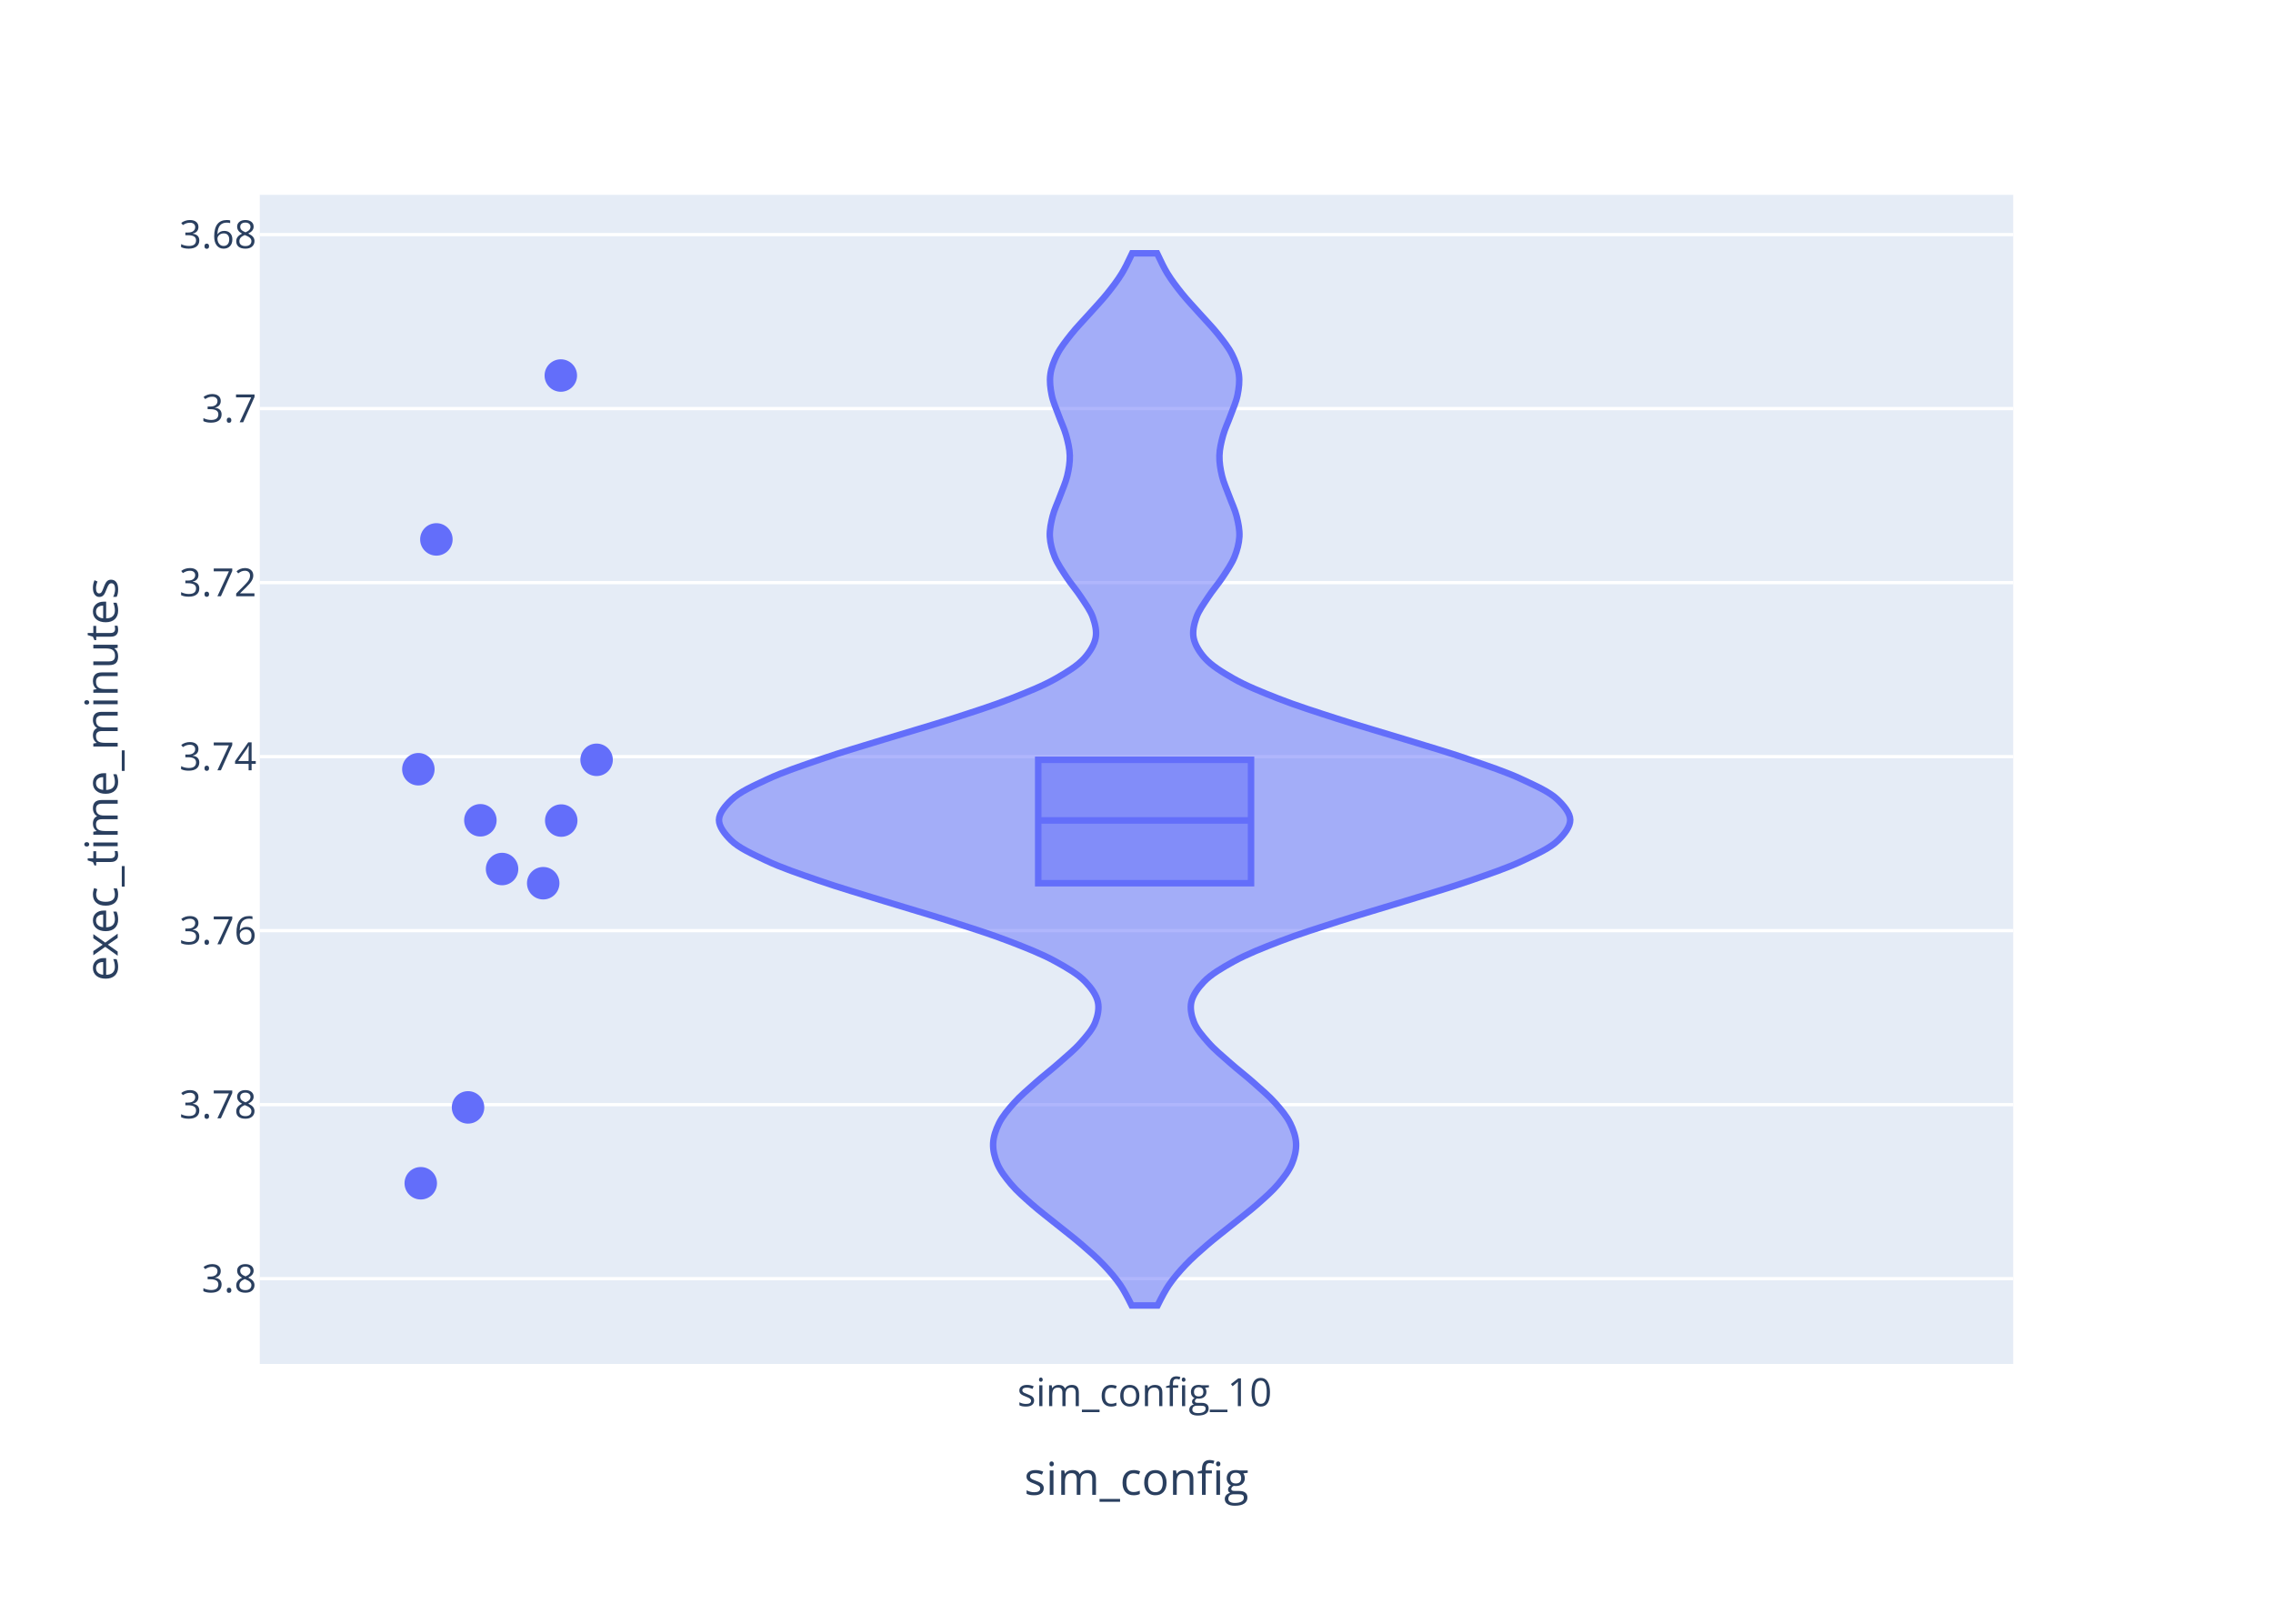
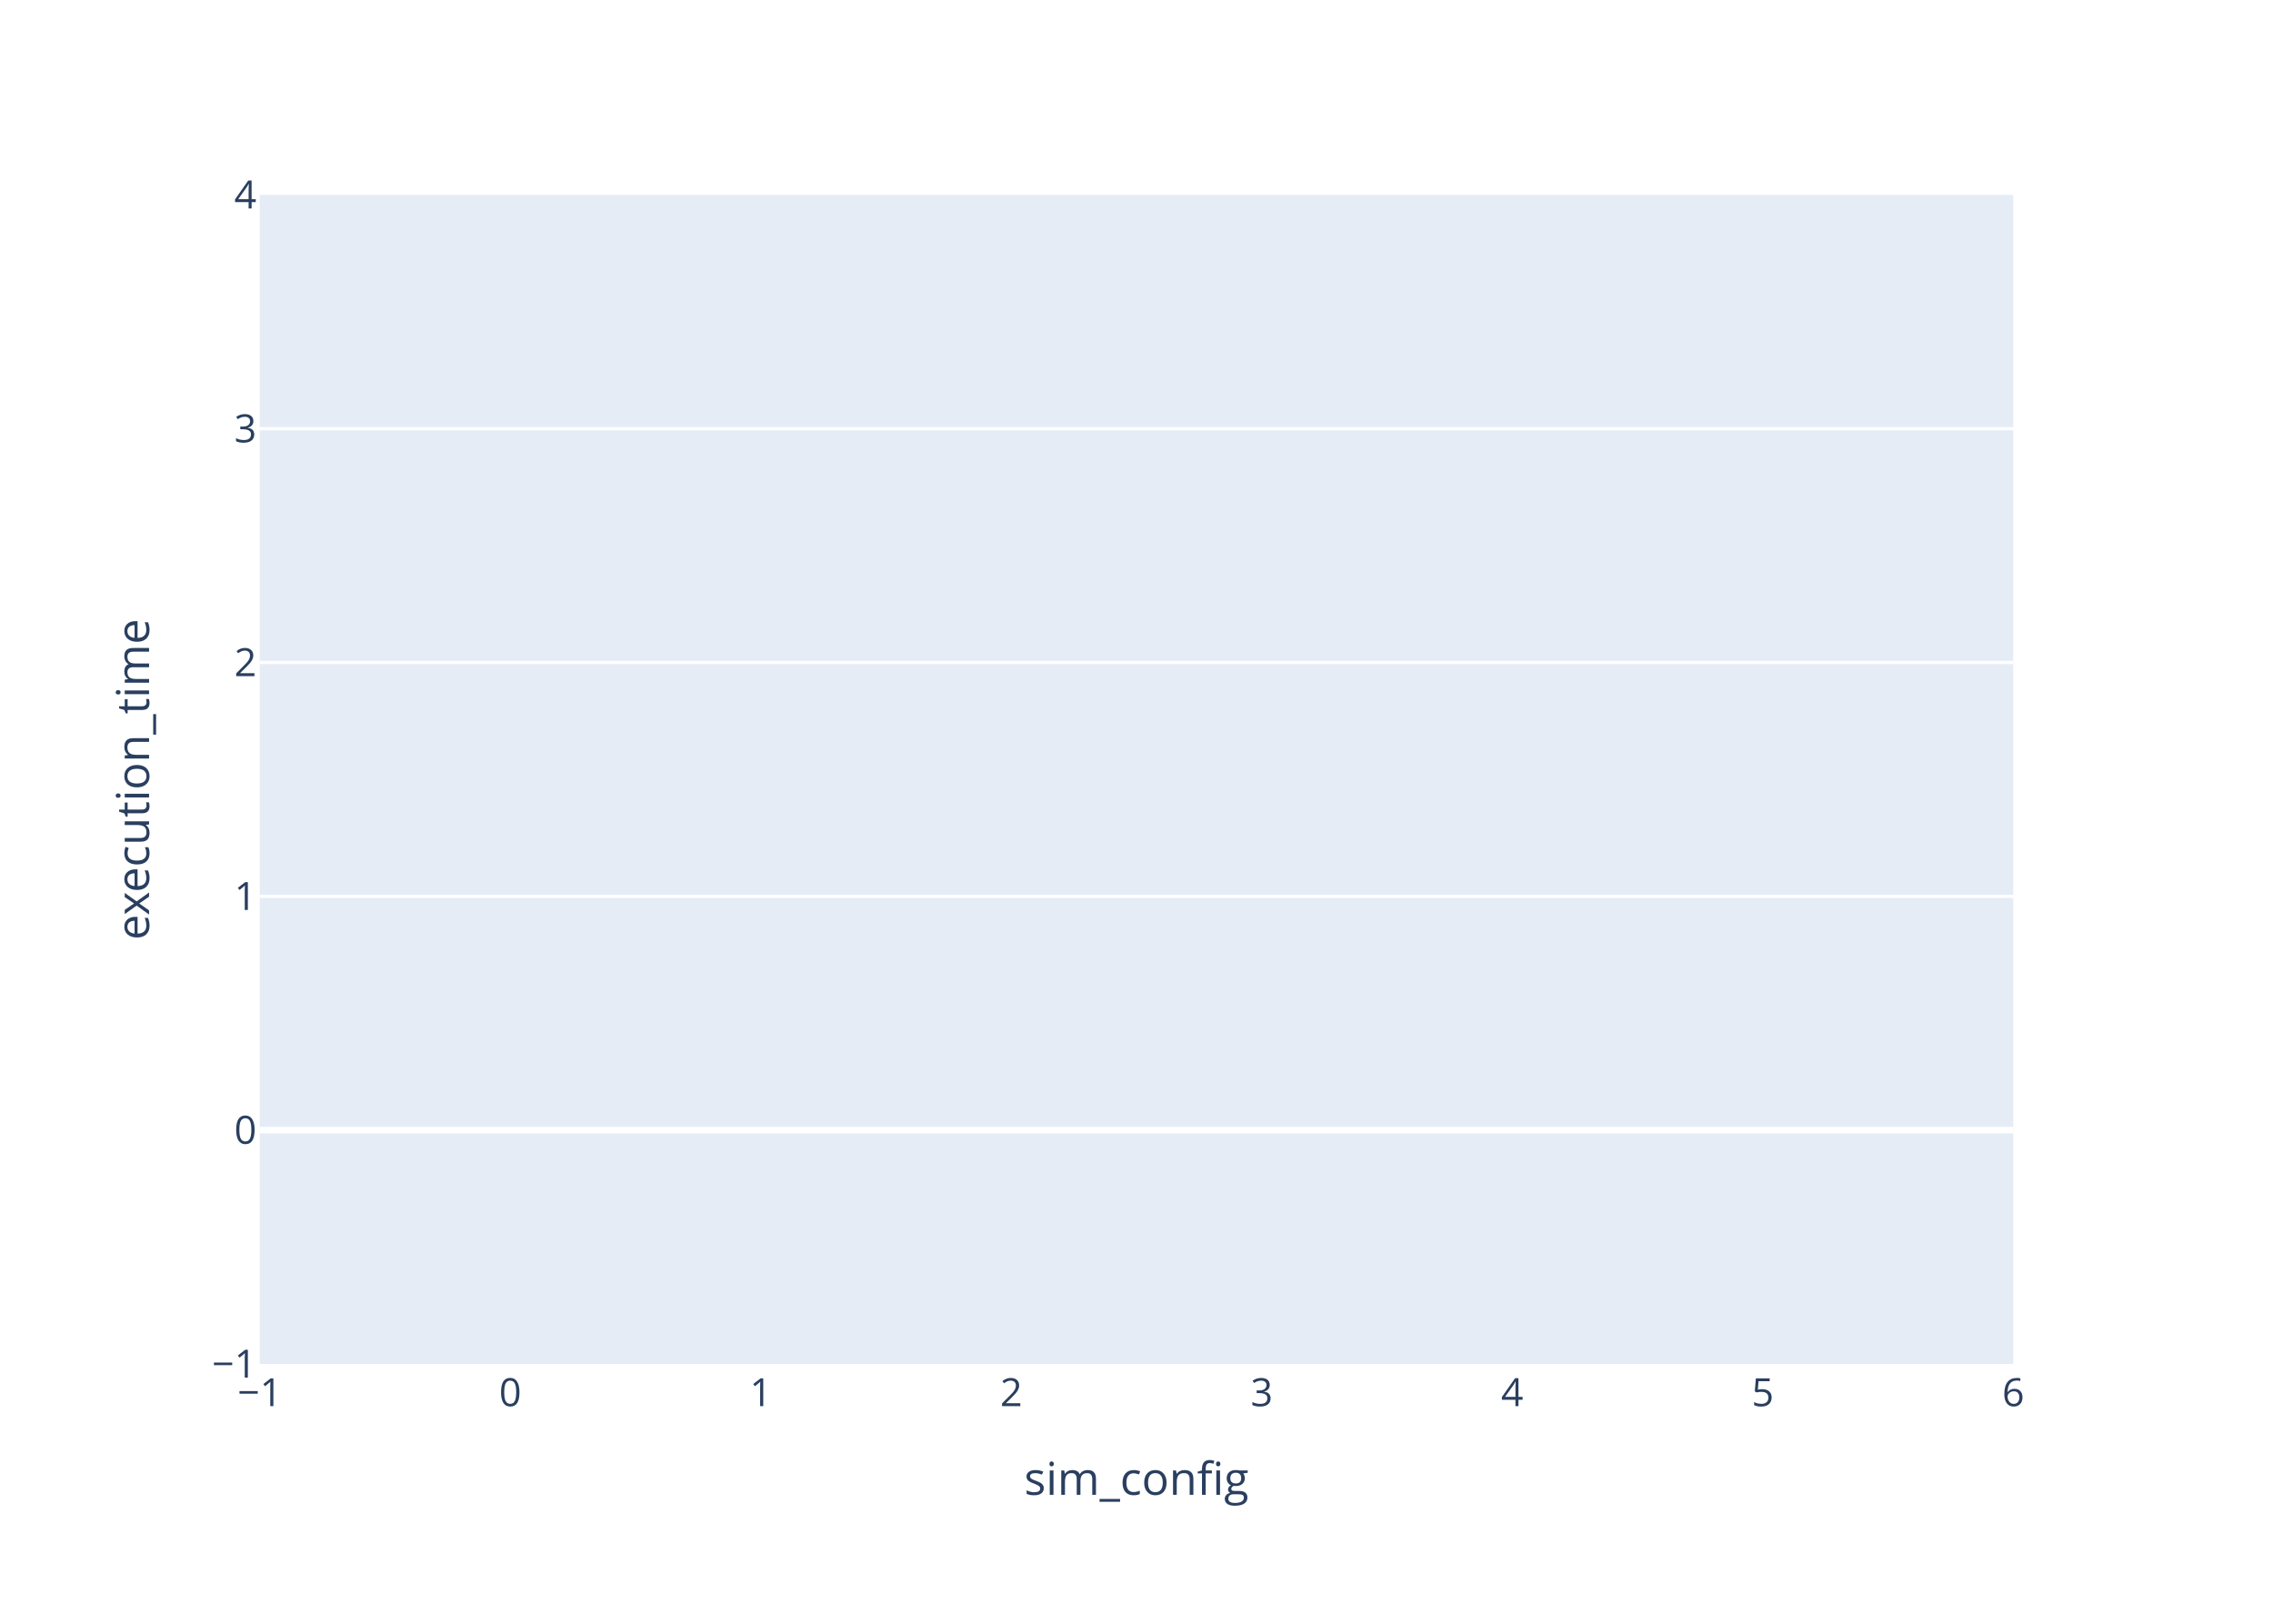
<svg xmlns="http://www.w3.org/2000/svg" class="main-svg" width="700" height="500" style="" viewBox="0 0 700 500">
  <rect x="0" y="0" width="700" height="500" style="fill: rgb(255, 255, 255); fill-opacity: 1;" />
-   <defs id="defs-0f2c5e">
+   <defs id="defs-01a2cc">
    <g class="clips">
-       <clipPath id="clip0f2c5exyplot" class="plotclip">
+       <clipPath id="clip01a2ccxyplot" class="plotclip">
        <rect width="540" height="360" />
      </clipPath>
-       <clipPath class="axesclip" id="clip0f2c5ex">
+       <clipPath class="axesclip" id="clip01a2ccx">
        <rect x="80" y="0" width="540" height="500" />
      </clipPath>
-       <clipPath class="axesclip" id="clip0f2c5ey">
+       <clipPath class="axesclip" id="clip01a2ccy">
        <rect x="0" y="60" width="700" height="360" />
      </clipPath>
-       <clipPath class="axesclip" id="clip0f2c5exy">
+       <clipPath class="axesclip" id="clip01a2ccxy">
        <rect x="80" y="60" width="540" height="360" />
      </clipPath>
    </g>
    <g class="gradients" />
    <g class="patterns" />
  </defs>
  <g class="bglayer">
    <rect class="bg" x="80" y="60" width="540" height="360" style="fill: rgb(229, 236, 246); fill-opacity: 1; stroke-width: 0;" />
  </g>
  <g class="layer-below">
    <g class="imagelayer" />
    <g class="shapelayer" />
  </g>
  <g class="cartesianlayer">
    <g class="subplot xy">
      <g class="layer-subplot">
        <g class="shapelayer" />
        <g class="imagelayer" />
      </g>
      <g class="minor-gridlayer">
        <g class="x" />
        <g class="y" />
      </g>
      <g class="gridlayer">
        <g class="x" />
        <g class="y">
-           <path class="ygrid crisp" transform="translate(0,393.74)" d="M80,0h540" style="stroke: rgb(255, 255, 255); stroke-opacity: 1; stroke-width: 1px;" />
-           <path class="ygrid crisp" transform="translate(0,340.16)" d="M80,0h540" style="stroke: rgb(255, 255, 255); stroke-opacity: 1; stroke-width: 1px;" />
-           <path class="ygrid crisp" transform="translate(0,286.57)" d="M80,0h540" style="stroke: rgb(255, 255, 255); stroke-opacity: 1; stroke-width: 1px;" />
-           <path class="ygrid crisp" transform="translate(0,232.99)" d="M80,0h540" style="stroke: rgb(255, 255, 255); stroke-opacity: 1; stroke-width: 1px;" />
-           <path class="ygrid crisp" transform="translate(0,179.41)" d="M80,0h540" style="stroke: rgb(255, 255, 255); stroke-opacity: 1; stroke-width: 1px;" />
-           <path class="ygrid crisp" transform="translate(0,125.82)" d="M80,0h540" style="stroke: rgb(255, 255, 255); stroke-opacity: 1; stroke-width: 1px;" />
-           <path class="ygrid crisp" transform="translate(0,72.24)" d="M80,0h540" style="stroke: rgb(255, 255, 255); stroke-opacity: 1; stroke-width: 1px;" />
+           <path class="ygrid crisp" transform="translate(0,276)" d="M80,0h540" style="stroke: rgb(255, 255, 255); stroke-opacity: 1; stroke-width: 1px;" />
+           <path class="ygrid crisp" transform="translate(0,204)" d="M80,0h540" style="stroke: rgb(255, 255, 255); stroke-opacity: 1; stroke-width: 1px;" />
+           <path class="ygrid crisp" transform="translate(0,132)" d="M80,0h540" style="stroke: rgb(255, 255, 255); stroke-opacity: 1; stroke-width: 1px;" />
        </g>
      </g>
-       <g class="zerolinelayer" />
+       <g class="zerolinelayer">
+         <path class="yzl zl crisp" transform="translate(0,348)" d="M80,0h540" style="stroke: rgb(255, 255, 255); stroke-opacity: 1; stroke-width: 2px;" />
+       </g>
      <g class="layer-between">
        <g class="shapelayer" />
        <g class="imagelayer" />
      </g>
      <path class="xlines-below" />
      <path class="ylines-below" />
      <g class="overlines-below" />
      <g class="xaxislayer-below" />
      <g class="yaxislayer-below" />
      <g class="overaxes-below" />
-       <g class="plot" transform="translate(80,60)" clip-path="url(#clip0f2c5exyplot)">
-         <g class="violinlayer mlayer">
-           <g class="trace violins" style="opacity: 1;">
-             <path class="violin" d="M276.33,18Q278.28,22.2 279.53,24.23C280.84,26.36 282.42,28.42 284.06,30.46C285.76,32.58 287.73,34.61 289.57,36.69C291.41,38.77 293.43,40.79 295.11,42.92C296.71,44.95 298.36,46.99 299.44,49.15C300.45,51.16 301.26,53.28 301.53,55.38C301.8,57.43 301.53,59.57 301.12,61.62C300.7,63.73 299.74,65.78 299,67.85C298.25,69.93 297.24,71.98 296.66,74.08C296.1,76.13 295.59,78.23 295.54,80.31C295.49,82.38 295.84,84.49 296.33,86.54C296.83,88.64 297.8,90.7 298.55,92.77C299.3,94.85 300.32,96.89 300.84,99C301.35,101.05 301.79,103.16 301.69,105.23C301.58,107.32 301,109.44 300.19,111.46C299.33,113.6 297.89,115.65 296.56,117.69C295.18,119.8 293.41,121.81 292.04,123.92C290.71,125.96 289.17,128 288.43,130.15C287.74,132.16 287.2,134.36 287.58,136.38C287.98,138.53 289.33,140.71 291.02,142.62C293.09,144.95 296.33,146.93 299.67,148.85C303.66,151.15 308.6,153.11 313.6,155.08C319.22,157.29 325.54,159.29 331.8,161.31C338.4,163.44 345.48,165.45 352.25,167.54C358.94,169.6 365.86,171.6 372.17,173.77C377.98,175.77 383.88,177.71 388.75,180C392.86,181.93 397.15,183.79 399.69,186.23C401.63,188.09 403.54,190.37 403.57,192.46C403.6,194.53 401.79,196.83 399.92,198.69C397.47,201.13 393.24,202.99 389.2,204.92C384.4,207.21 378.57,209.15 372.82,211.15C366.56,213.32 359.68,215.32 353.02,217.38C346.27,219.47 339.2,221.49 332.58,223.62C326.27,225.65 319.89,227.65 314.19,229.85C309.08,231.82 304.04,233.79 299.9,236.08C296.41,238.01 293,239.97 290.76,242.31C288.94,244.21 287.36,246.38 286.89,248.54C286.45,250.54 286.92,252.79 287.69,254.77C288.54,256.96 290.36,259.01 292.1,261C294,263.18 296.46,265.18 298.77,267.23C301.14,269.34 303.79,271.35 306.15,273.46C308.44,275.51 310.84,277.52 312.76,279.69C314.53,281.69 316.28,283.74 317.35,285.92C318.33,287.91 319.07,290.06 319.15,292.15C319.23,294.22 318.69,296.38 317.85,298.38C316.93,300.55 315.32,302.63 313.65,304.62C311.82,306.8 309.48,308.82 307.19,310.85C304.78,312.98 302.07,315 299.51,317.08C296.94,319.16 294.25,321.19 291.8,323.31C289.44,325.35 287.1,327.39 285.07,329.54C283.17,331.55 281.39,333.62 279.93,335.77Q278.56,337.79 276.48,342L268.52,342Q266.44,337.79 265.07,335.77C263.61,333.62 261.83,331.55 259.93,329.54C257.9,327.39 255.56,325.35 253.2,323.31C250.75,321.19 248.06,319.16 245.49,317.08C242.93,315 240.22,312.98 237.81,310.85C235.52,308.82 233.18,306.8 231.35,304.62C229.68,302.63 228.07,300.55 227.15,298.38C226.31,296.38 225.77,294.22 225.85,292.15C225.93,290.06 226.67,287.91 227.65,285.92C228.72,283.74 230.47,281.69 232.24,279.69C234.16,277.52 236.56,275.51 238.85,273.46C241.21,271.35 243.86,269.34 246.23,267.23C248.54,265.18 251,263.18 252.9,261C254.64,259.01 256.46,256.96 257.31,254.77C258.08,252.79 258.55,250.54 258.11,248.54C257.64,246.38 256.06,244.21 254.24,242.31C252,239.97 248.59,238.01 245.1,236.08C240.96,233.79 235.92,231.82 230.81,229.85C225.11,227.65 218.73,225.65 212.42,223.62C205.8,221.49 198.73,219.47 191.98,217.38C185.32,215.32 178.44,213.32 172.18,211.15C166.43,209.15 160.6,207.21 155.8,204.92C151.76,202.99 147.53,201.13 145.08,198.69C143.21,196.83 141.39,194.53 141.42,192.46C141.45,190.37 143.37,188.09 145.31,186.23C147.85,183.79 152.14,181.93 156.25,180C161.12,177.71 167.02,175.77 172.83,173.77C179.14,171.6 186.06,169.6 192.75,167.54C199.52,165.45 206.6,163.44 213.2,161.31C219.46,159.29 225.78,157.29 231.4,155.08C236.4,153.11 241.34,151.15 245.33,148.85C248.67,146.93 251.91,144.95 253.98,142.62C255.67,140.71 257.02,138.53 257.42,136.38C257.8,134.36 257.26,132.16 256.57,130.15C255.83,128 254.29,125.96 252.96,123.92C251.59,121.81 249.82,119.8 248.44,117.69C247.11,115.65 245.67,113.6 244.81,111.46C244,109.44 243.42,107.32 243.31,105.23C243.21,103.16 243.65,101.05 244.16,99C244.68,96.89 245.7,94.85 246.45,92.77C247.2,90.7 248.17,88.64 248.67,86.54C249.16,84.49 249.51,82.38 249.46,80.31C249.41,78.23 248.9,76.13 248.34,74.08C247.76,71.98 246.75,69.93 246,67.85C245.26,65.78 244.3,63.73 243.88,61.62C243.47,59.57 243.2,57.43 243.47,55.38C243.74,53.28 244.55,51.16 245.56,49.15C246.64,46.99 248.29,44.95 249.89,42.92C251.57,40.79 253.59,38.77 255.43,36.69C257.27,34.61 259.24,32.58 260.94,30.46C262.58,28.42 264.16,26.36 265.47,24.23Q266.72,22.2 268.67,18Z" style="vector-effect: none; stroke-width: 2px; stroke: rgb(99, 110, 250); stroke-opacity: 1; fill: rgb(99, 110, 250); fill-opacity: 0.5;" />
-             <path class="box" d="M239.73,192.64H305.27M239.73,173.97H305.27V211.97H239.73ZM272.5,173.97V173.97M272.5,211.97V211.97" style="vector-effect: non-scaling-stroke; stroke-width: 2px; stroke: rgb(99, 110, 250); stroke-opacity: 1; fill: rgb(99, 110, 250); fill-opacity: 0.5;" />
-             <g class="points">
-               <path class="point" transform="translate(92.71,55.64)" d="M5,0A5,5 0 1,1 0,-5A5,5 0 0,1 5,0Z" style="opacity: 1; stroke-width: 0px; fill: rgb(99, 110, 250); fill-opacity: 1;" />
-               <path class="point" transform="translate(54.39,106.1)" d="M5,0A5,5 0 1,1 0,-5A5,5 0 0,1 5,0Z" style="opacity: 1; stroke-width: 0px; fill: rgb(99, 110, 250); fill-opacity: 1;" />
-               <path class="point" transform="translate(103.73,173.97)" d="M5,0A5,5 0 1,1 0,-5A5,5 0 0,1 5,0Z" style="opacity: 1; stroke-width: 0px; fill: rgb(99, 110, 250); fill-opacity: 1;" />
-               <path class="point" transform="translate(48.84,176.87)" d="M5,0A5,5 0 1,1 0,-5A5,5 0 0,1 5,0Z" style="opacity: 1; stroke-width: 0px; fill: rgb(99, 110, 250); fill-opacity: 1;" />
-               <path class="point" transform="translate(67.94,192.59)" d="M5,0A5,5 0 1,1 0,-5A5,5 0 0,1 5,0Z" style="opacity: 1; stroke-width: 0px; fill: rgb(99, 110, 250); fill-opacity: 1;" />
-               <path class="point" transform="translate(92.84,192.68)" d="M5,0A5,5 0 1,1 0,-5A5,5 0 0,1 5,0Z" style="opacity: 1; stroke-width: 0px; fill: rgb(99, 110, 250); fill-opacity: 1;" />
-               <path class="point" transform="translate(74.62,207.6)" d="M5,0A5,5 0 1,1 0,-5A5,5 0 0,1 5,0Z" style="opacity: 1; stroke-width: 0px; fill: rgb(99, 110, 250); fill-opacity: 1;" />
-               <path class="point" transform="translate(87.29,211.97)" d="M5,0A5,5 0 1,1 0,-5A5,5 0 0,1 5,0Z" style="opacity: 1; stroke-width: 0px; fill: rgb(99, 110, 250); fill-opacity: 1;" />
-               <path class="point" transform="translate(64.14,281)" d="M5,0A5,5 0 1,1 0,-5A5,5 0 0,1 5,0Z" style="opacity: 1; stroke-width: 0px; fill: rgb(99, 110, 250); fill-opacity: 1;" />
-               <path class="point" transform="translate(49.58,304.36)" d="M5,0A5,5 0 1,1 0,-5A5,5 0 0,1 5,0Z" style="opacity: 1; stroke-width: 0px; fill: rgb(99, 110, 250); fill-opacity: 1;" />
-             </g>
-           </g>
-         </g>
-       </g>
+       <g class="plot" transform="translate(80,60)" clip-path="url(#clip01a2ccxyplot)" />
      <g class="overplot" />
      <path class="xlines-above crisp" d="M0,0" style="fill: none;" />
      <path class="ylines-above crisp" d="M0,0" style="fill: none;" />
      <g class="overlines-above" />
      <g class="xaxislayer-above">
        <g class="xtick">
-           <text text-anchor="middle" x="0" y="433" transform="translate(352.5,0)" style="font-family: 'Open Sans', verdana, arial, sans-serif; font-size: 12px; fill: rgb(42, 63, 95); fill-opacity: 1; white-space: pre; opacity: 1;">sim_config_10</text>
+           <text text-anchor="middle" x="0" y="433" transform="translate(80,0)" style="font-family: 'Open Sans', verdana, arial, sans-serif; font-size: 12px; fill: rgb(42, 63, 95); fill-opacity: 1; white-space: pre; opacity: 1;">−1</text>
+         </g>
+         <g class="xtick">
+           <text text-anchor="middle" x="0" y="433" style="font-family: 'Open Sans', verdana, arial, sans-serif; font-size: 12px; fill: rgb(42, 63, 95); fill-opacity: 1; white-space: pre; opacity: 1;" transform="translate(157.14,0)">0</text>
+         </g>
+         <g class="xtick">
+           <text text-anchor="middle" x="0" y="433" style="font-family: 'Open Sans', verdana, arial, sans-serif; font-size: 12px; fill: rgb(42, 63, 95); fill-opacity: 1; white-space: pre; opacity: 1;" transform="translate(234.29,0)">1</text>
+         </g>
+         <g class="xtick">
+           <text text-anchor="middle" x="0" y="433" style="font-family: 'Open Sans', verdana, arial, sans-serif; font-size: 12px; fill: rgb(42, 63, 95); fill-opacity: 1; white-space: pre; opacity: 1;" transform="translate(311.43,0)">2</text>
+         </g>
+         <g class="xtick">
+           <text text-anchor="middle" x="0" y="433" style="font-family: 'Open Sans', verdana, arial, sans-serif; font-size: 12px; fill: rgb(42, 63, 95); fill-opacity: 1; white-space: pre; opacity: 1;" transform="translate(388.57,0)">3</text>
+         </g>
+         <g class="xtick">
+           <text text-anchor="middle" x="0" y="433" style="font-family: 'Open Sans', verdana, arial, sans-serif; font-size: 12px; fill: rgb(42, 63, 95); fill-opacity: 1; white-space: pre; opacity: 1;" transform="translate(465.71,0)">4</text>
+         </g>
+         <g class="xtick">
+           <text text-anchor="middle" x="0" y="433" style="font-family: 'Open Sans', verdana, arial, sans-serif; font-size: 12px; fill: rgb(42, 63, 95); fill-opacity: 1; white-space: pre; opacity: 1;" transform="translate(542.86,0)">5</text>
+         </g>
+         <g class="xtick">
+           <text text-anchor="middle" x="0" y="433" style="font-family: 'Open Sans', verdana, arial, sans-serif; font-size: 12px; fill: rgb(42, 63, 95); fill-opacity: 1; white-space: pre; opacity: 1;" transform="translate(620,0)">6</text>
        </g>
      </g>
      <g class="yaxislayer-above">
        <g class="ytick">
-           <text text-anchor="end" x="79" y="4.2" transform="translate(0,393.74)" style="font-family: 'Open Sans', verdana, arial, sans-serif; font-size: 12px; fill: rgb(42, 63, 95); fill-opacity: 1; white-space: pre; opacity: 1;">3.8</text>
+           <text text-anchor="end" x="79" y="4.2" transform="translate(0,420)" style="font-family: 'Open Sans', verdana, arial, sans-serif; font-size: 12px; fill: rgb(42, 63, 95); fill-opacity: 1; white-space: pre; opacity: 1;">−1</text>
        </g>
        <g class="ytick">
-           <text text-anchor="end" x="79" y="4.2" style="font-family: 'Open Sans', verdana, arial, sans-serif; font-size: 12px; fill: rgb(42, 63, 95); fill-opacity: 1; white-space: pre; opacity: 1;" transform="translate(0,340.16)">3.78</text>
+           <text text-anchor="end" x="79" y="4.2" style="font-family: 'Open Sans', verdana, arial, sans-serif; font-size: 12px; fill: rgb(42, 63, 95); fill-opacity: 1; white-space: pre; opacity: 1;" transform="translate(0,348)">0</text>
        </g>
        <g class="ytick">
-           <text text-anchor="end" x="79" y="4.2" style="font-family: 'Open Sans', verdana, arial, sans-serif; font-size: 12px; fill: rgb(42, 63, 95); fill-opacity: 1; white-space: pre; opacity: 1;" transform="translate(0,286.57)">3.76</text>
+           <text text-anchor="end" x="79" y="4.2" style="font-family: 'Open Sans', verdana, arial, sans-serif; font-size: 12px; fill: rgb(42, 63, 95); fill-opacity: 1; white-space: pre; opacity: 1;" transform="translate(0,276)">1</text>
        </g>
        <g class="ytick">
-           <text text-anchor="end" x="79" y="4.2" style="font-family: 'Open Sans', verdana, arial, sans-serif; font-size: 12px; fill: rgb(42, 63, 95); fill-opacity: 1; white-space: pre; opacity: 1;" transform="translate(0,232.99)">3.74</text>
+           <text text-anchor="end" x="79" y="4.2" style="font-family: 'Open Sans', verdana, arial, sans-serif; font-size: 12px; fill: rgb(42, 63, 95); fill-opacity: 1; white-space: pre; opacity: 1;" transform="translate(0,204)">2</text>
        </g>
        <g class="ytick">
-           <text text-anchor="end" x="79" y="4.2" style="font-family: 'Open Sans', verdana, arial, sans-serif; font-size: 12px; fill: rgb(42, 63, 95); fill-opacity: 1; white-space: pre; opacity: 1;" transform="translate(0,179.41)">3.72</text>
+           <text text-anchor="end" x="79" y="4.2" style="font-family: 'Open Sans', verdana, arial, sans-serif; font-size: 12px; fill: rgb(42, 63, 95); fill-opacity: 1; white-space: pre; opacity: 1;" transform="translate(0,132)">3</text>
        </g>
        <g class="ytick">
-           <text text-anchor="end" x="79" y="4.2" style="font-family: 'Open Sans', verdana, arial, sans-serif; font-size: 12px; fill: rgb(42, 63, 95); fill-opacity: 1; white-space: pre; opacity: 1;" transform="translate(0,125.82)">3.7</text>
-         </g>
-         <g class="ytick">
-           <text text-anchor="end" x="79" y="4.2" style="font-family: 'Open Sans', verdana, arial, sans-serif; font-size: 12px; fill: rgb(42, 63, 95); fill-opacity: 1; white-space: pre; opacity: 1;" transform="translate(0,72.24)">3.68</text>
+           <text text-anchor="end" x="79" y="4.2" style="font-family: 'Open Sans', verdana, arial, sans-serif; font-size: 12px; fill: rgb(42, 63, 95); fill-opacity: 1; white-space: pre; opacity: 1;" transform="translate(0,60)">4</text>
        </g>
      </g>
      <g class="overaxes-above" />
    </g>
  </g>
  <g class="polarlayer" />
  <g class="smithlayer" />
  <g class="ternarylayer" />
  <g class="geolayer" />
  <g class="funnelarealayer" />
  <g class="pielayer" />
  <g class="iciclelayer" />
  <g class="treemaplayer" />
  <g class="sunburstlayer" />
  <g class="glimages" />
-   <defs id="topdefs-0f2c5e">
+   <defs id="topdefs-01a2cc">
    <g class="clips" />
  </defs>
  <g class="layer-above">
    <g class="imagelayer" />
    <g class="shapelayer" />
  </g>
  <g class="infolayer">
    <g class="g-gtitle" />
    <g class="g-xtitle">
      <text class="xtitle" x="350" y="460.3" text-anchor="middle" style="font-family: 'Open Sans', verdana, arial, sans-serif; font-size: 14px; fill: rgb(42, 63, 95); opacity: 1; white-space: pre;">sim_config</text>
    </g>
    <g class="g-ytitle">
-       <text class="ytitle" transform="rotate(-90,36.24063,240)" x="36.241" y="240" text-anchor="middle" style="font-family: 'Open Sans', verdana, arial, sans-serif; font-size: 14px; fill: rgb(42, 63, 95); opacity: 1; white-space: pre;">exec_time_minutes</text>
+       <text class="ytitle" transform="rotate(-90,45.9125,240)" x="45.913" y="240" text-anchor="middle" style="font-family: 'Open Sans', verdana, arial, sans-serif; font-size: 14px; fill: rgb(42, 63, 95); opacity: 1; white-space: pre;">execution_time</text>
    </g>
  </g>
</svg>
